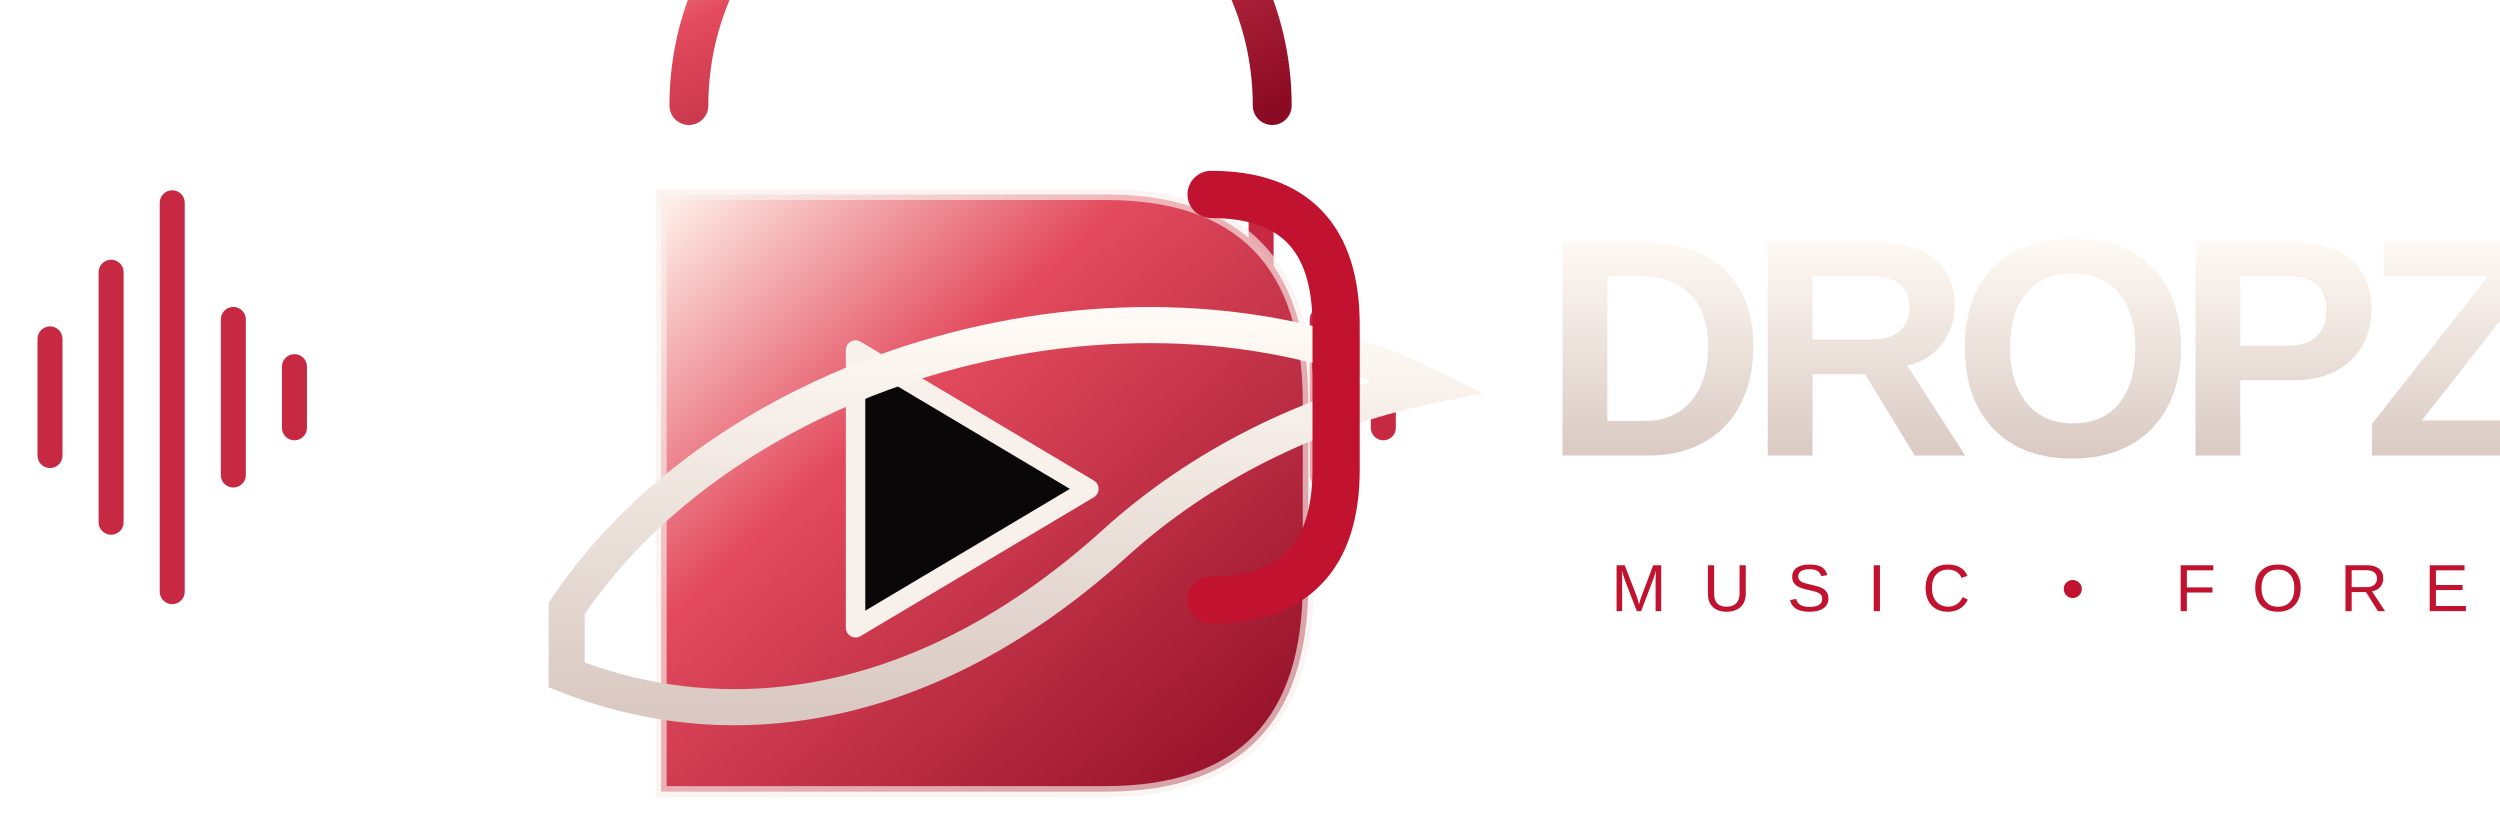
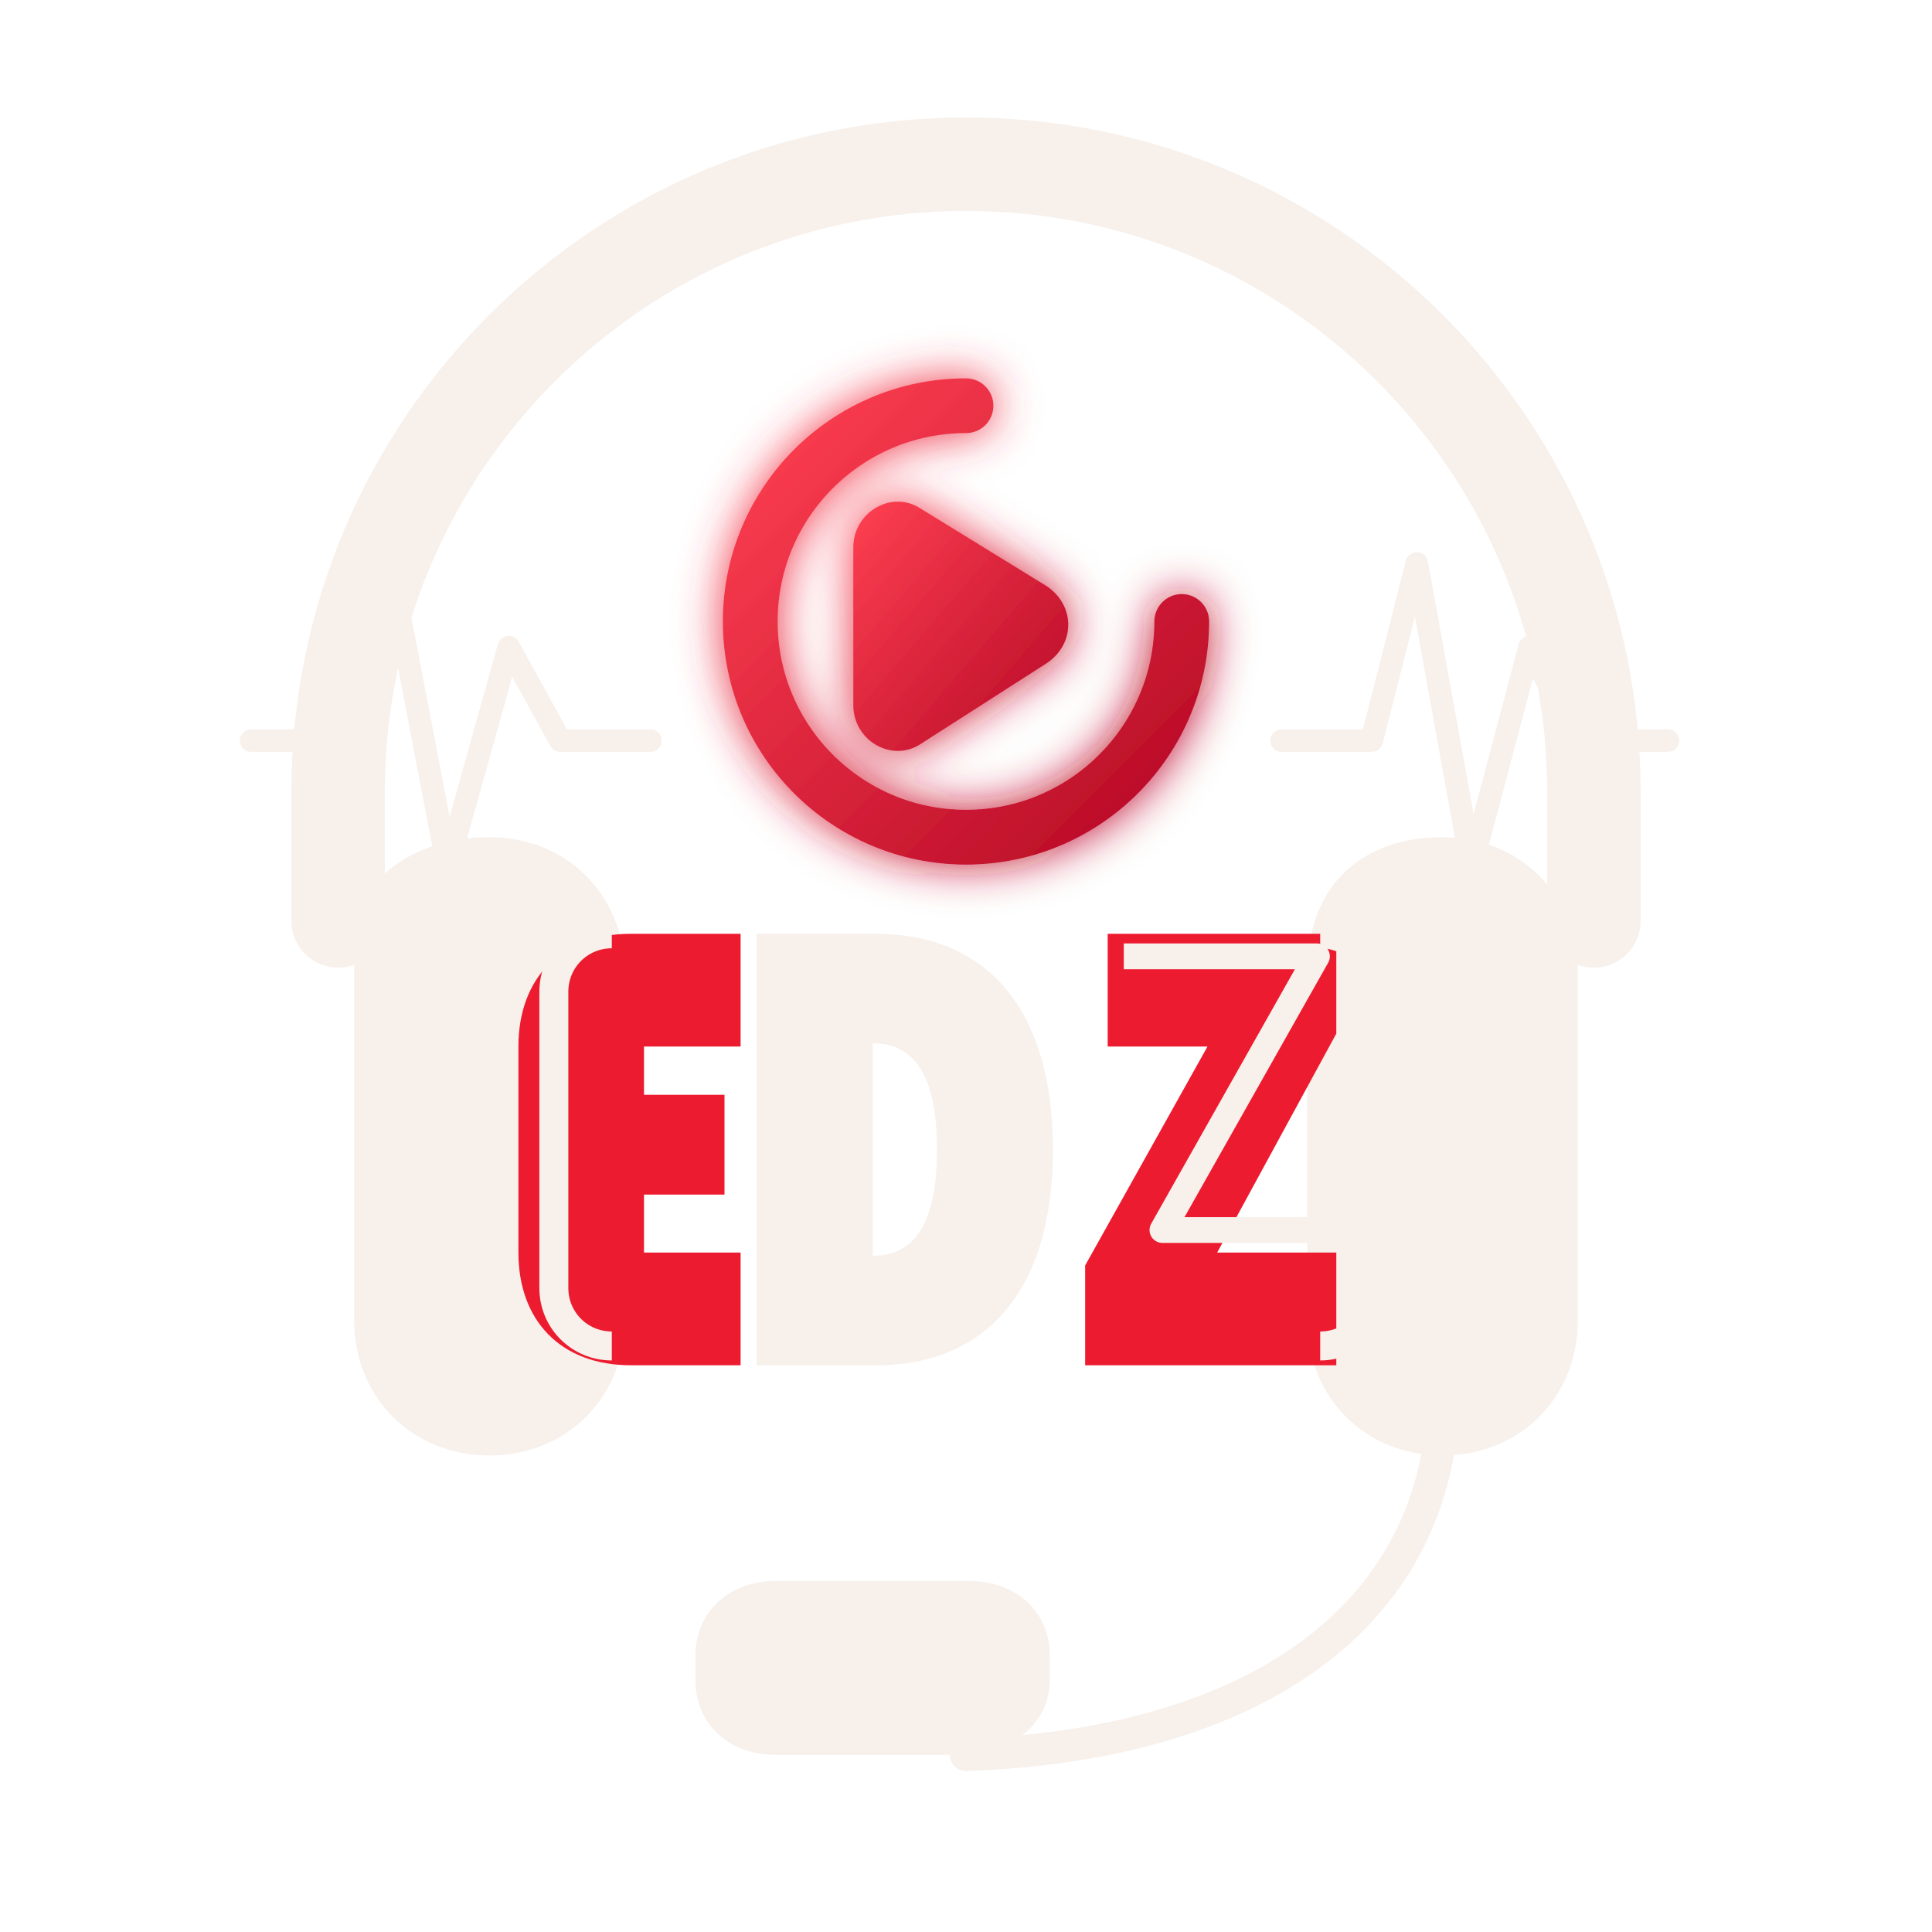
- <svg xmlns="http://www.w3.org/2000/svg" viewBox="0 0 900 300" role="img" aria-labelledby="title desc">
+ <svg xmlns="http://www.w3.org/2000/svg" viewBox="0 0 600 600" role="img" aria-labelledby="t d">
  <defs>
+     <filter id="glow" x="-40%" y="-40%" width="180%" height="180%">
+       <feGaussianBlur stdDeviation="7" result="b" />
+       <feMerge>
+         <feMergeNode in="b" />
+         <feMergeNode in="SourceGraphic" />
+       </feMerge>
+     </filter>
    <linearGradient id="red" x1="0" y1="0" x2="1" y2="1">
-       <stop stop-color="#fff4ed" />
-       <stop offset=".36" stop-color="#e34a5d" />
-       <stop offset="1" stop-color="#8c0b24" />
-     </linearGradient>
-     <linearGradient id="ivory" x1="0" y1="0" x2="0" y2="1">
-       <stop stop-color="#fffaf5" />
-       <stop offset="1" stop-color="#d9c9c2" />
+       <stop stop-color="#ff4052" />
+       <stop offset="1" stop-color="#b50925" />
    </linearGradient>
  </defs>
-   <g fill="none" stroke="#c1122f" stroke-linecap="round" opacity=".9">
-     <path stroke-width="9" d="M18 122v42m22-66v90m22-115v140m22-98v56m22-39v22" />
-     <path stroke-width="9" d="M410 122v42m22-66v90m22-115v140m22-98v56m22-39v22" />
+   <g fill="none" stroke="#f7f0eb" stroke-linecap="round" stroke-linejoin="round">
+     <path d="M105 286V246a195 195 0 0 1 390 0v40" stroke-width="29" />
+     <path d="M110 292v118c0 24 18 42 42 42h0c24 0 42-18 42-42V302c0-24-18-42-42-42h0c-24 0-42 14-42 32z" fill="#f7f0eb" stroke="none" />
+     <path d="M406 302v108c0 24 18 42 42 42h0c24 0 42-18 42-42V302c0-24-18-42-42-42h0c-24 0-42 14-42 42z" fill="#f7f0eb" stroke="none" />
+     <path d="M448 440c-5 65-62 102-148 105" stroke-width="10" />
+     <path d="M299 545h-58c-15 0-25-10-25-23v-8c0-13 10-23 25-23h60c15 0 25 10 25 23v8c0 13-12 23-27 23z" fill="#f7f0eb" stroke="none" />
  </g>
-   <g transform="translate(78 8)">
-     <path d="M170 30a105 105 0 0 1 210 0" fill="none" stroke="url(#red)" stroke-width="14" stroke-linecap="round" />
-     <path d="M160 62h160q73 0 73 75v65q0 75-73 75H160V62z" fill="url(#red)" stroke="#f7f0eb" stroke-opacity=".65" stroke-width="4" />
-     <path d="M230 118l0 100 84-50z" fill="#090708" stroke="#f7f0eb" stroke-width="7" stroke-linejoin="round" />
-     <path d="M126 211c61-91 208-130 310-80-43 9-82 29-112 56-66 60-137 72-198 48z" fill="none" stroke="url(#ivory)" stroke-width="13" stroke-linecap="round" />
-     <path d="M358 62q45 0 45 47v52q0 47-45 47" fill="none" stroke="#c1122f" stroke-width="17" stroke-linecap="round" />
+   <g fill="none" stroke="#f7f0eb" stroke-width="7" stroke-linecap="round" stroke-linejoin="round">
+     <path d="M78 230h31l12-55 18 94 19-68 16 29h28" />
+     <path d="M398 230h28l14-55 17 94 18-68 15 29h28" />
  </g>
-   <text x="555" y="164" font-family="Arial,sans-serif" font-size="112" font-weight="900" letter-spacing="-7" fill="url(#ivory)">DROPZY</text>
-   <text x="580" y="220" font-family="Arial,sans-serif" font-size="24" letter-spacing="13" fill="#c1122f">MUSIC  •  FOREVER</text>
+   <g filter="url(#glow)">
+     <path d="M300 126a67 67 0 1 0 67 67" fill="none" stroke="url(#red)" stroke-width="17" stroke-linecap="round" />
+     <path d="M286 158c-9-6-21 1-21 12v49c0 11 12 18 21 12l39-25c9-6 9-18 0-24z" fill="url(#red)" />
+   </g>
+   <path d="M196 290c-22 0-35 14-35 35v64c0 21 13 35 35 35h34v-35h-30v-18h25v-31h-25v-15h30v-35z" fill="#ed1b2f" />
+   <path d="M235 290h37c34 0 55 23 55 67s-21 67-55 67h-37V290zm36 34v66c13 0 20-10 20-33s-7-33-20-33z" fill="#f7f0eb" />
+   <path d="M344 290h71v31l-37 68h37v35h-78v-31l38-68h-31z" fill="#ed1b2f" />
+   <path d="M349 297h60l-48 85h46" fill="none" stroke="#f7f0eb" stroke-width="8" stroke-linejoin="round" />
+   <path d="M190 290c-10 0-18 8-18 18v92c0 10 8 18 18 18" fill="none" stroke="#f7f0eb" stroke-width="9" />
+   <path d="M410 290c10 0 18 8 18 18v92c0 10-8 18-18 18" fill="none" stroke="#f7f0eb" stroke-width="9" />
</svg>
